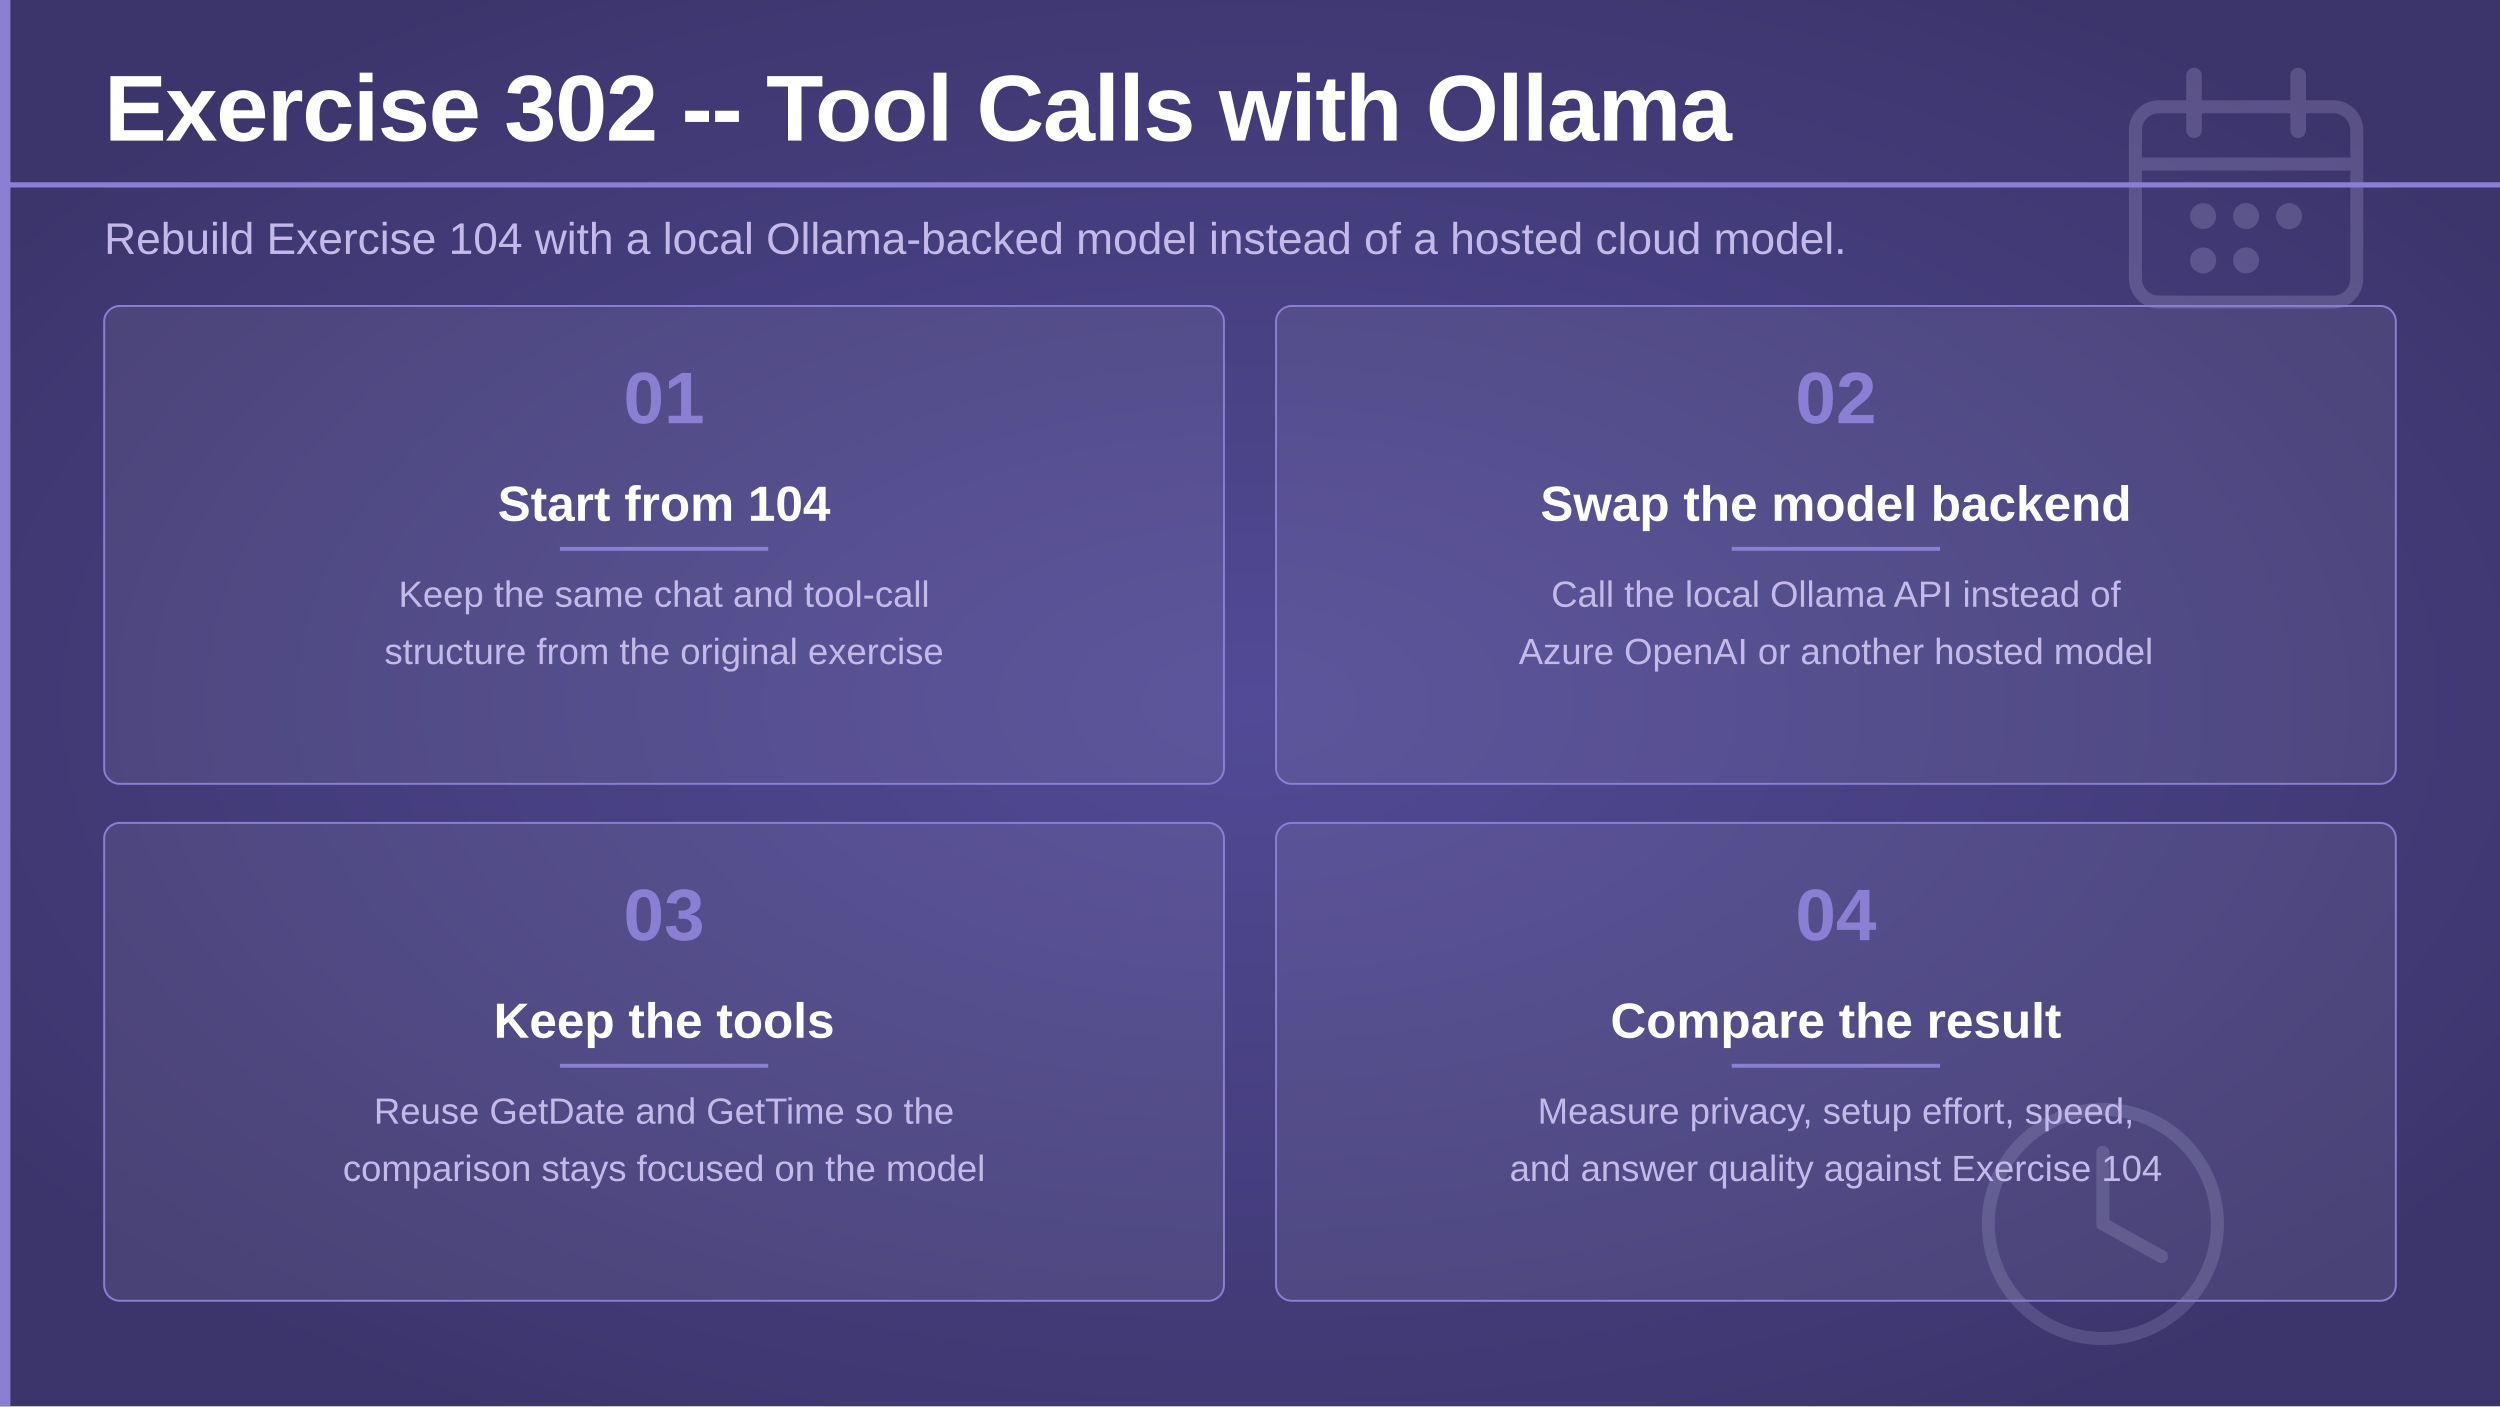
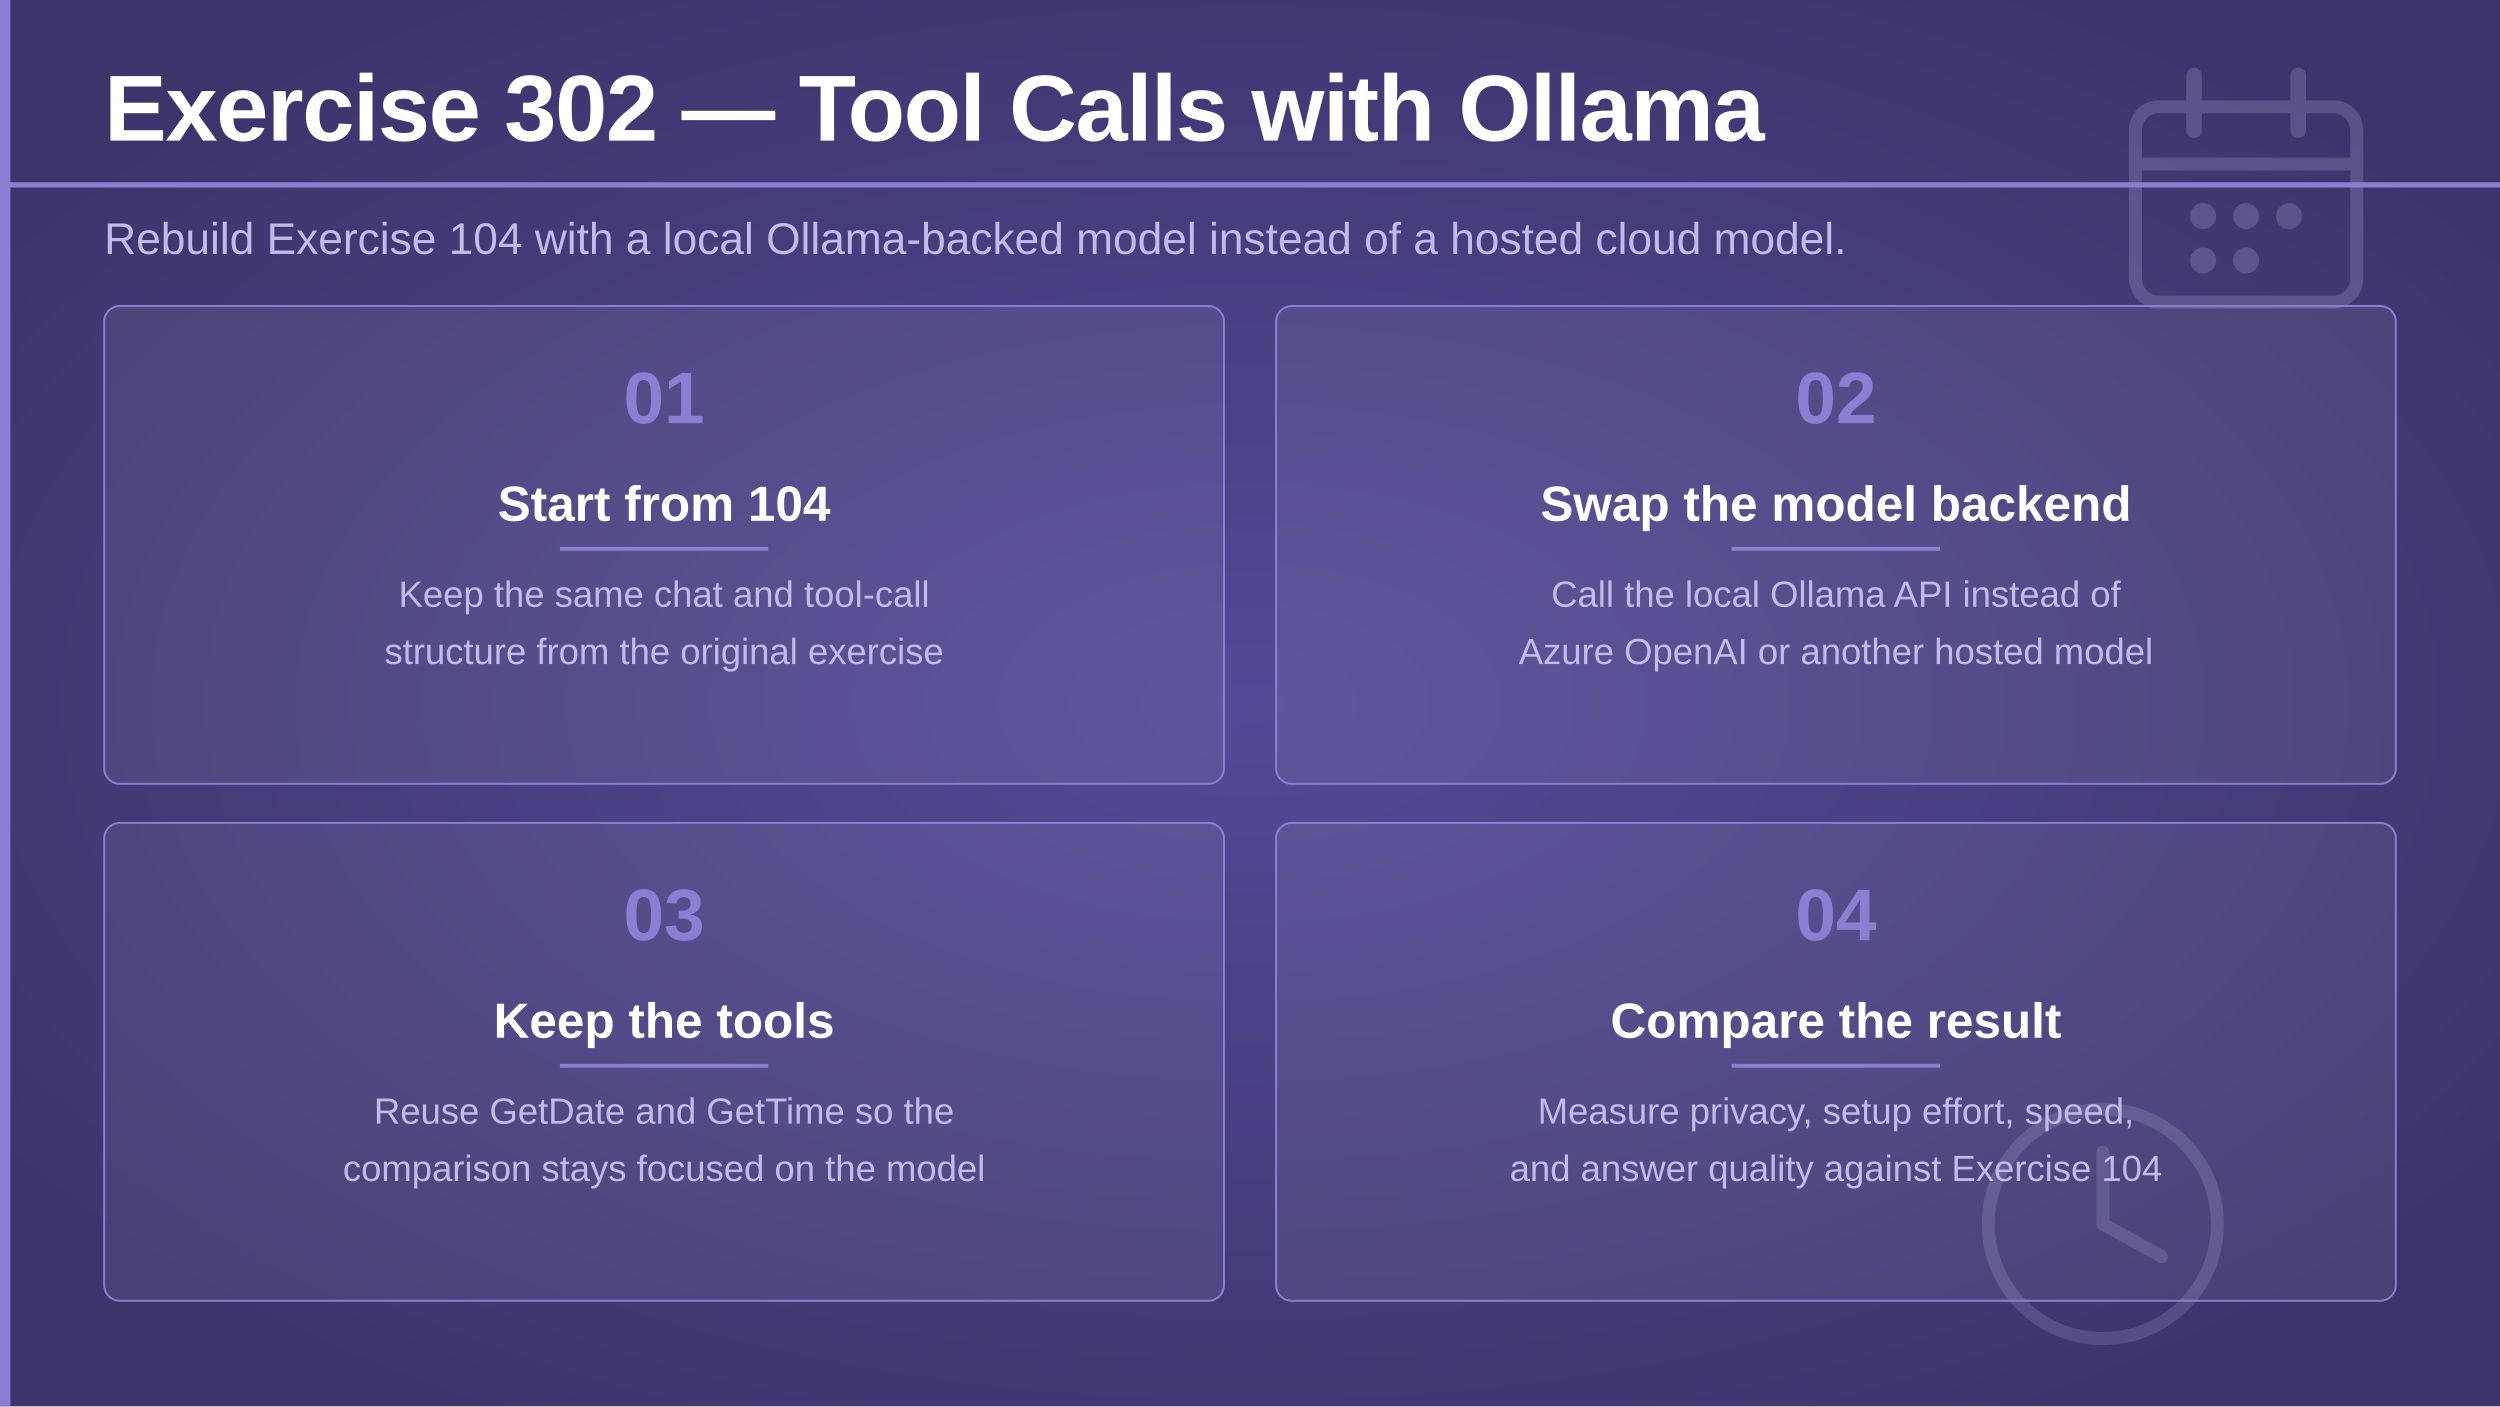
<svg xmlns="http://www.w3.org/2000/svg" viewBox="0 0 1920 1080" width="1920" height="1080">
  <defs>
    <radialGradient id="bgGlow" cx="50%" cy="50%" r="60%">
      <stop offset="0%" stop-color="#524a96" stop-opacity="1" />
      <stop offset="100%" stop-color="#3c356c" stop-opacity="1" />
    </radialGradient>
  </defs>
  <rect width="1920" height="1080" fill="url(#bgGlow)" />
  <rect x="0" y="0" width="8" height="1080" fill="#8b7fd4" />
  <g transform="translate(1640 58)" opacity="0.22">
    <rect x="0" y="24" width="170" height="150" rx="18" fill="none" stroke="#c4baea" stroke-width="10" />
    <line x1="0" y1="68" x2="170" y2="68" stroke="#c4baea" stroke-width="10" />
    <line x1="45" y1="0" x2="45" y2="42" stroke="#c4baea" stroke-width="12" stroke-linecap="round" />
    <line x1="125" y1="0" x2="125" y2="42" stroke="#c4baea" stroke-width="12" stroke-linecap="round" />
    <circle cx="52" cy="108" r="10" fill="#c4baea" />
    <circle cx="85" cy="108" r="10" fill="#c4baea" />
    <circle cx="118" cy="108" r="10" fill="#c4baea" />
    <circle cx="52" cy="142" r="10" fill="#c4baea" />
    <circle cx="85" cy="142" r="10" fill="#c4baea" />
  </g>
  <g transform="translate(1510 835)" opacity="0.18">
    <circle cx="105" cy="105" r="88" fill="none" stroke="#c4baea" stroke-width="10" />
    <line x1="105" y1="105" x2="105" y2="50" stroke="#c4baea" stroke-width="10" stroke-linecap="round" />
    <line x1="105" y1="105" x2="150" y2="130" stroke="#c4baea" stroke-width="10" stroke-linecap="round" />
  </g>
-   <text x="80" y="108" font-family="'Segoe UI', 'Helvetica Neue', Arial, sans-serif" font-size="72" font-weight="700" fill="#ffffff" letter-spacing="-1">Exercise 302 -- Tool Calls with Ollama</text>
+   <text x="80" y="108" font-family="'Segoe UI', 'Helvetica Neue', Arial, sans-serif" font-size="72" font-weight="700" fill="#ffffff" letter-spacing="-1">Exercise 302 — Tool Calls with Ollama</text>
  <rect x="0" y="140" width="1920" height="4" fill="#8b7fd4" />
  <text x="80" y="195" font-family="'Segoe UI', 'Helvetica Neue', Arial, sans-serif" font-size="34" font-weight="300" fill="#c4baea">
    Rebuild Exercise 104 with a local Ollama-backed model instead of a hosted cloud model.
  </text>
  <rect x="80" y="235" width="860" height="367" rx="12" fill="#ffffff" fill-opacity="0.07" stroke="#8b7fd4" stroke-width="1.5" />
  <text x="510" y="325" text-anchor="middle" font-family="'Segoe UI', 'Helvetica Neue', Arial, sans-serif" font-size="56" font-weight="700" fill="#8b7fd4">01</text>
  <text x="510" y="400" text-anchor="middle" font-family="'Segoe UI', 'Helvetica Neue', Arial, sans-serif" font-size="38" font-weight="600" fill="#ffffff">Start from 104</text>
  <rect x="430" y="420" width="160" height="3" fill="#8b7fd4" />
  <text x="510" y="466" text-anchor="middle" font-family="'Segoe UI', 'Helvetica Neue', Arial, sans-serif" font-size="28" font-weight="300" fill="#c4baea">Keep the same chat and tool-call</text>
  <text x="510" y="510" text-anchor="middle" font-family="'Segoe UI', 'Helvetica Neue', Arial, sans-serif" font-size="28" font-weight="300" fill="#c4baea">structure from the original exercise</text>
  <rect x="980" y="235" width="860" height="367" rx="12" fill="#ffffff" fill-opacity="0.07" stroke="#8b7fd4" stroke-width="1.5" />
  <text x="1410" y="325" text-anchor="middle" font-family="'Segoe UI', 'Helvetica Neue', Arial, sans-serif" font-size="56" font-weight="700" fill="#8b7fd4">02</text>
  <text x="1410" y="400" text-anchor="middle" font-family="'Segoe UI', 'Helvetica Neue', Arial, sans-serif" font-size="38" font-weight="600" fill="#ffffff">Swap the model backend</text>
  <rect x="1330" y="420" width="160" height="3" fill="#8b7fd4" />
  <text x="1410" y="466" text-anchor="middle" font-family="'Segoe UI', 'Helvetica Neue', Arial, sans-serif" font-size="28" font-weight="300" fill="#c4baea">Call the local Ollama API instead of</text>
  <text x="1410" y="510" text-anchor="middle" font-family="'Segoe UI', 'Helvetica Neue', Arial, sans-serif" font-size="28" font-weight="300" fill="#c4baea">Azure OpenAI or another hosted model</text>
  <rect x="80" y="632" width="860" height="367" rx="12" fill="#ffffff" fill-opacity="0.07" stroke="#8b7fd4" stroke-width="1.5" />
  <text x="510" y="722" text-anchor="middle" font-family="'Segoe UI', 'Helvetica Neue', Arial, sans-serif" font-size="56" font-weight="700" fill="#8b7fd4">03</text>
  <text x="510" y="797" text-anchor="middle" font-family="'Segoe UI', 'Helvetica Neue', Arial, sans-serif" font-size="38" font-weight="600" fill="#ffffff">Keep the tools</text>
  <rect x="430" y="817" width="160" height="3" fill="#8b7fd4" />
  <text x="510" y="863" text-anchor="middle" font-family="'Segoe UI', 'Helvetica Neue', Arial, sans-serif" font-size="28" font-weight="300" fill="#c4baea">Reuse GetDate and GetTime so the</text>
  <text x="510" y="907" text-anchor="middle" font-family="'Segoe UI', 'Helvetica Neue', Arial, sans-serif" font-size="28" font-weight="300" fill="#c4baea">comparison stays focused on the model</text>
  <rect x="980" y="632" width="860" height="367" rx="12" fill="#ffffff" fill-opacity="0.07" stroke="#8b7fd4" stroke-width="1.5" />
  <text x="1410" y="722" text-anchor="middle" font-family="'Segoe UI', 'Helvetica Neue', Arial, sans-serif" font-size="56" font-weight="700" fill="#8b7fd4">04</text>
  <text x="1410" y="797" text-anchor="middle" font-family="'Segoe UI', 'Helvetica Neue', Arial, sans-serif" font-size="38" font-weight="600" fill="#ffffff">Compare the result</text>
  <rect x="1330" y="817" width="160" height="3" fill="#8b7fd4" />
  <text x="1410" y="863" text-anchor="middle" font-family="'Segoe UI', 'Helvetica Neue', Arial, sans-serif" font-size="28" font-weight="300" fill="#c4baea">Measure privacy, setup effort, speed,</text>
  <text x="1410" y="907" text-anchor="middle" font-family="'Segoe UI', 'Helvetica Neue', Arial, sans-serif" font-size="28" font-weight="300" fill="#c4baea">and answer quality against Exercise 104</text>
</svg>
